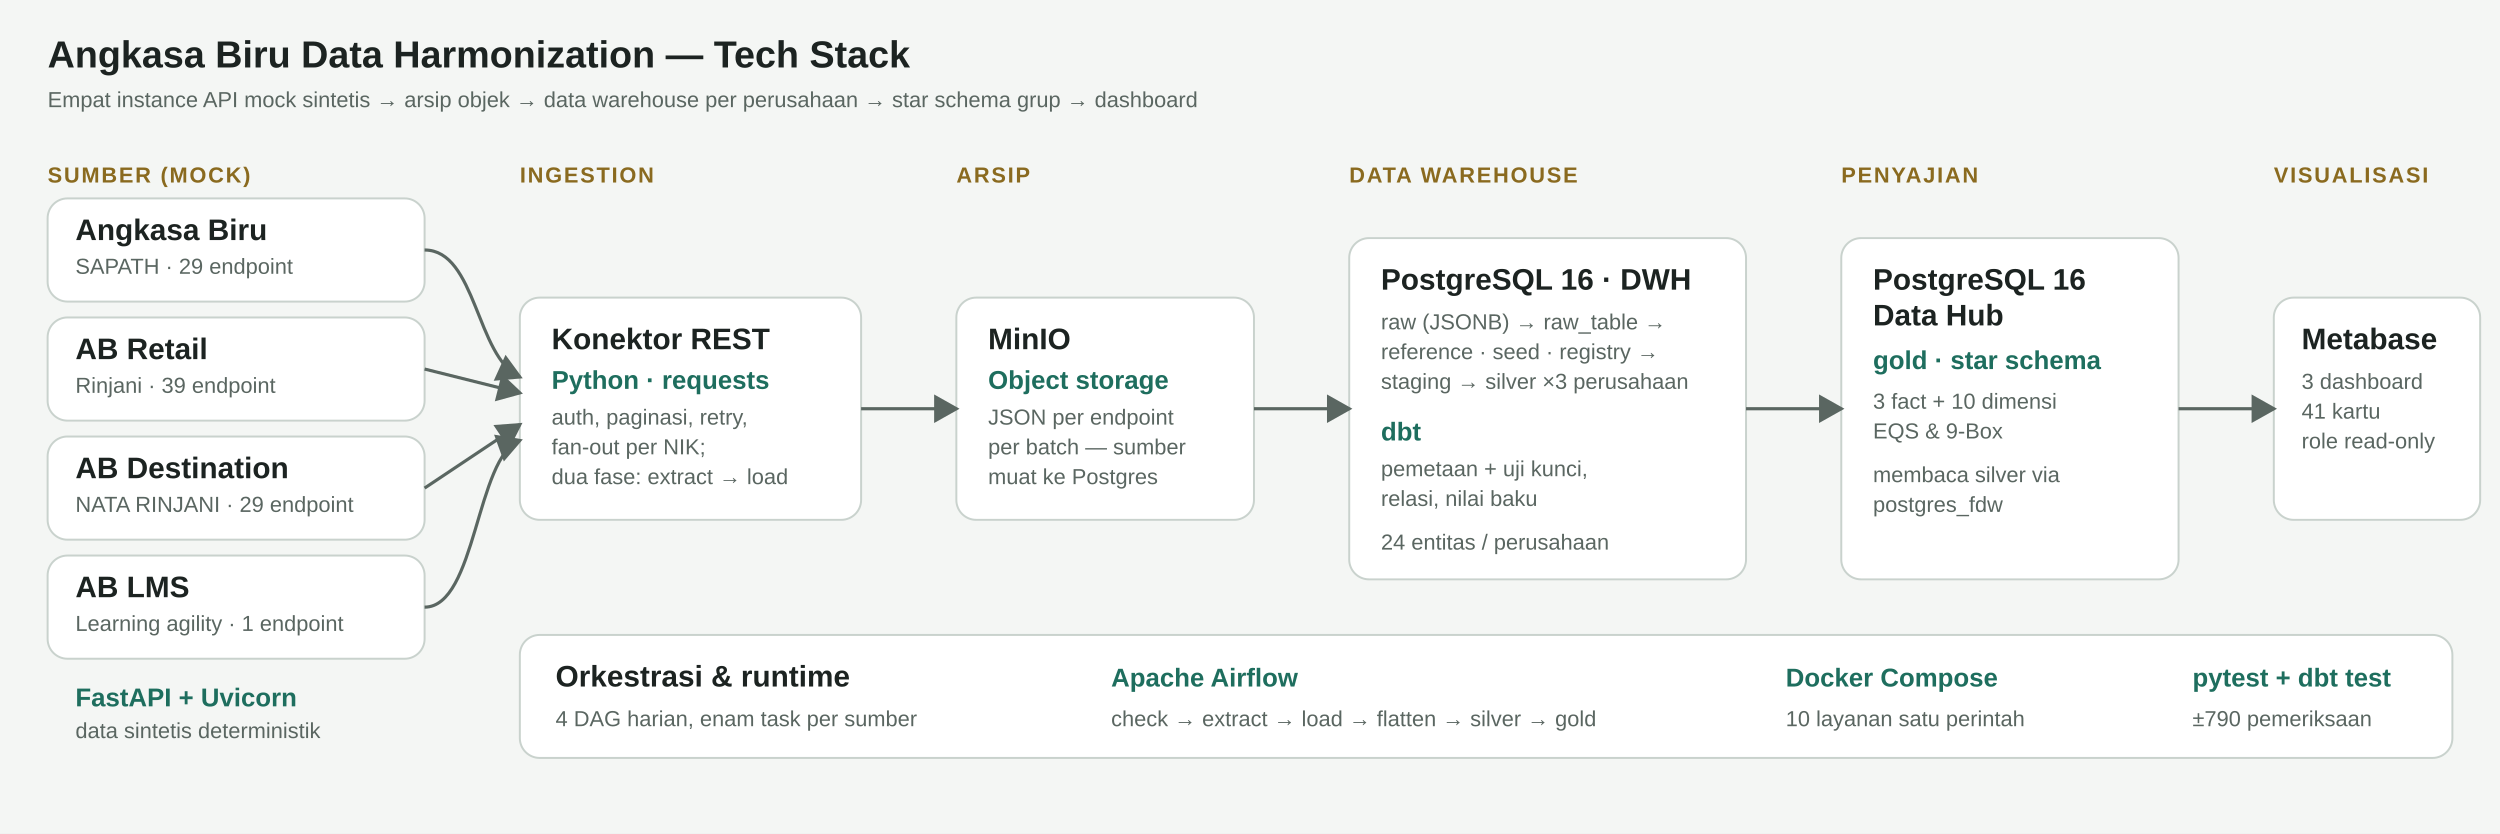
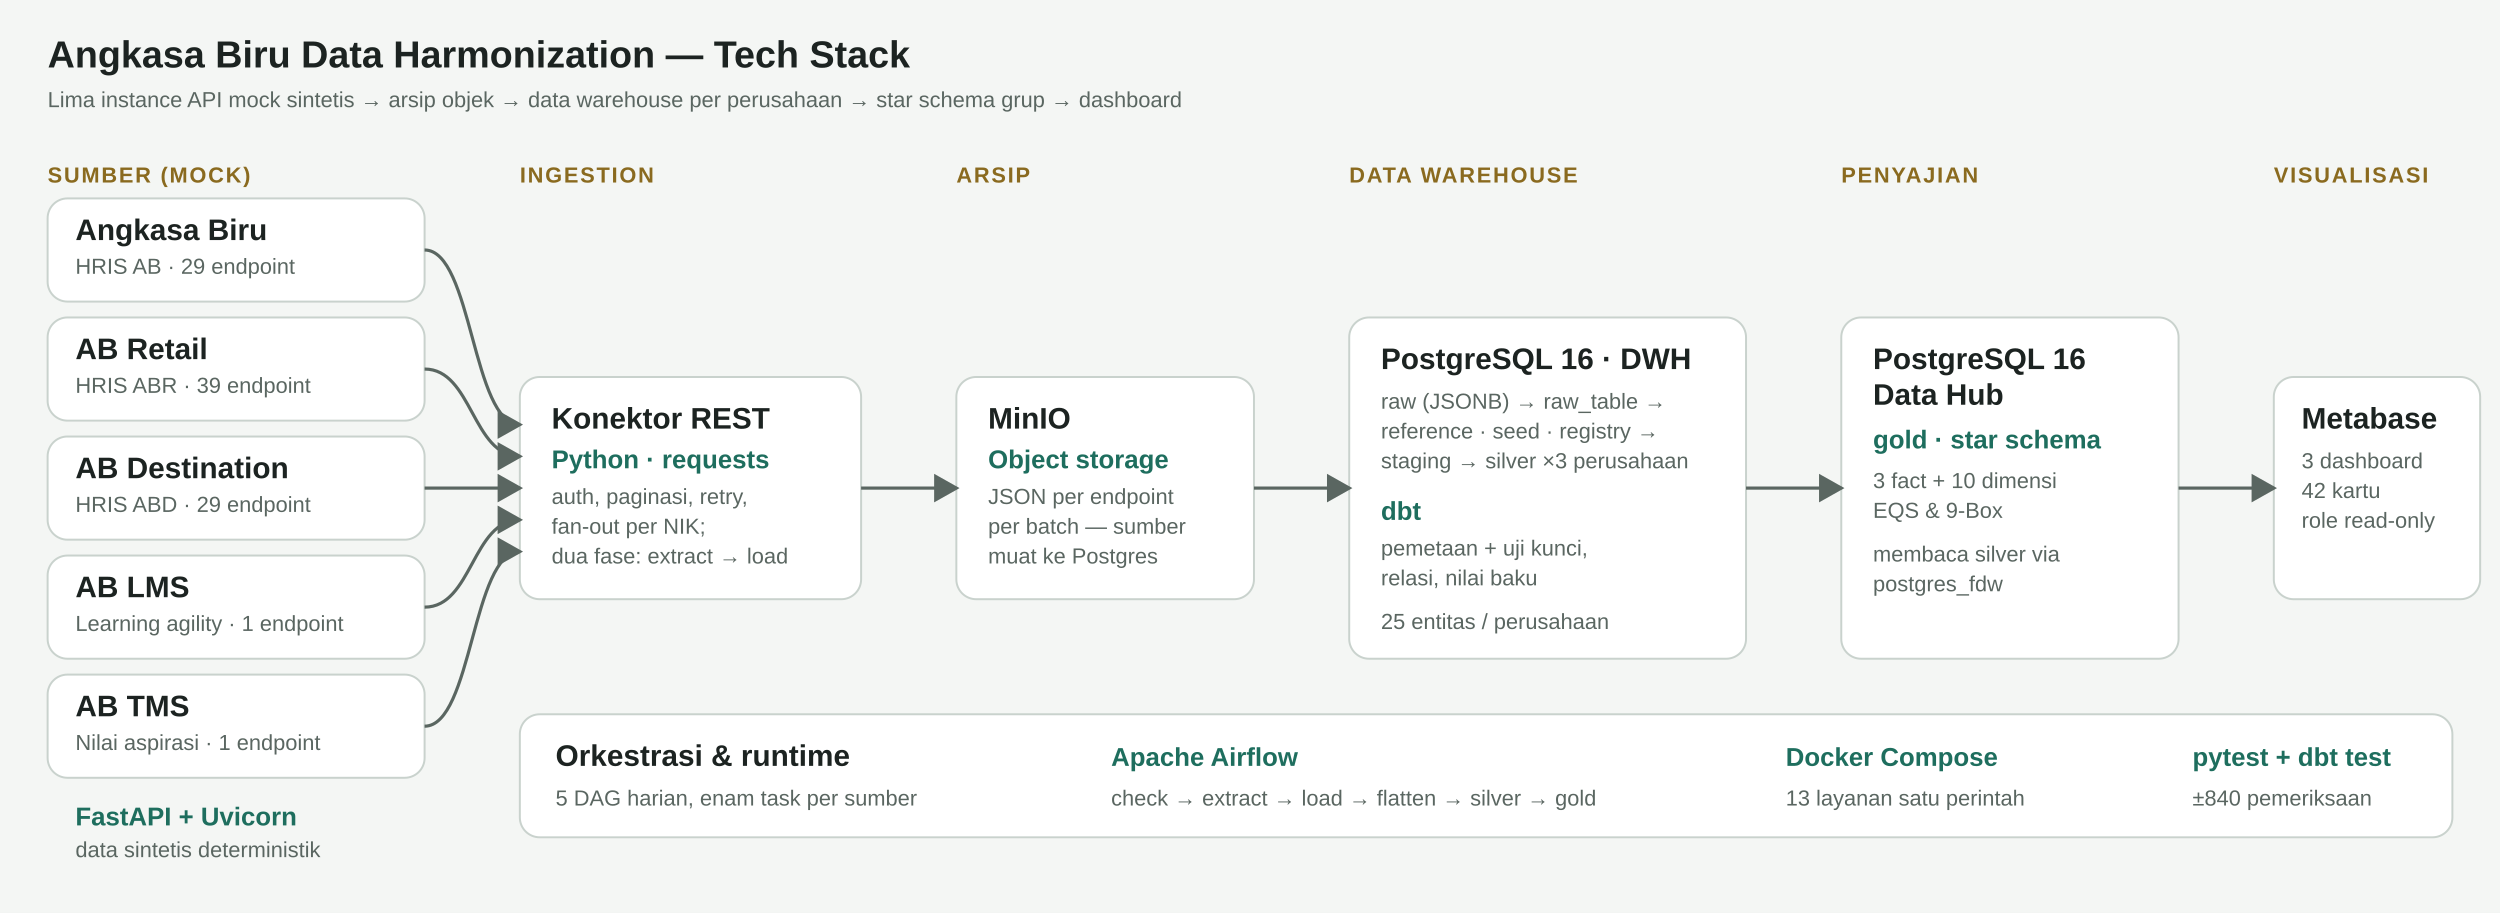
- <svg xmlns="http://www.w3.org/2000/svg" viewBox="0 0 1260 420" font-family="Segoe UI, Arial, sans-serif">
+ <svg xmlns="http://www.w3.org/2000/svg" viewBox="0 0 1260 460" font-family="Segoe UI, Arial, sans-serif">
  <defs>
    <marker id="p" markerWidth="9" markerHeight="9" refX="7" refY="4.5" orient="auto">
      <path d="M0,0 L8,4.5 L0,9 z" fill="#5A6661" />
    </marker>
    <style>
      .kotak { fill:#FFFFFF; stroke:#C9D2CD; rx:10; }
      .judul { font-size:15px; font-weight:700; fill:#1C2321; }
      .alat  { font-size:13px; font-weight:600; fill:#1E6E5E; }
      .ket   { font-size:11px; fill:#5A6661; }
      .tahap { font-size:11px; font-weight:700; letter-spacing:.08em; fill:#8A6A1F; }
      .alur  { stroke:#5A6661; stroke-width:1.6; fill:none; marker-end:url(#p); }
    </style>
  </defs>
-   <rect x="0" y="0" width="1260" height="420" fill="#F4F6F4" />
+   <rect x="0" y="0" width="1260" height="460" fill="#F4F6F4" />
  <text x="24" y="34" font-size="19" font-weight="700" fill="#1C2321">Angkasa Biru Data Harmonization — Tech Stack</text>
-   <text x="24" y="54" class="ket">Empat instance API mock sintetis → arsip objek → data warehouse per perusahaan → star schema grup → dashboard</text>
+   <text x="24" y="54" class="ket">Lima instance API mock sintetis → arsip objek → data warehouse per perusahaan → star schema grup → dashboard</text>
  <text x="24" y="92" class="tahap">SUMBER (MOCK)</text>
  <rect x="24" y="100" width="190" height="52" class="kotak" rx="10" />
  <text x="38" y="121" class="judul">Angkasa Biru</text>
-   <text x="38" y="138" class="ket">SAPATH · 29 endpoint</text>
+   <text x="38" y="138" class="ket">HRIS AB · 29 endpoint</text>
  <rect x="24" y="160" width="190" height="52" class="kotak" rx="10" />
  <text x="38" y="181" class="judul">AB Retail</text>
-   <text x="38" y="198" class="ket">Rinjani · 39 endpoint</text>
+   <text x="38" y="198" class="ket">HRIS ABR · 39 endpoint</text>
  <rect x="24" y="220" width="190" height="52" class="kotak" rx="10" />
  <text x="38" y="241" class="judul">AB Destination</text>
-   <text x="38" y="258" class="ket">NATA RINJANI · 29 endpoint</text>
+   <text x="38" y="258" class="ket">HRIS ABD · 29 endpoint</text>
  <rect x="24" y="280" width="190" height="52" class="kotak" rx="10" />
  <text x="38" y="301" class="judul">AB LMS</text>
  <text x="38" y="318" class="ket">Learning agility · 1 endpoint</text>
-   <text x="38" y="356" class="alat">FastAPI + Uvicorn</text>
-   <text x="38" y="372" class="ket">data sintetis deterministik</text>
+   <rect x="24" y="340" width="190" height="52" class="kotak" rx="10" />
+   <text x="38" y="361" class="judul">AB TMS</text>
+   <text x="38" y="378" class="ket">Nilai aspirasi · 1 endpoint</text>
+   <text x="38" y="416" class="alat">FastAPI + Uvicorn</text>
+   <text x="38" y="432" class="ket">data sintetis deterministik</text>
  <text x="262" y="92" class="tahap">INGESTION</text>
-   <rect x="262" y="150" width="172" height="112" class="kotak" rx="10" />
-   <text x="278" y="176" class="judul">Konektor REST</text>
-   <text x="278" y="196" class="alat">Python · requests</text>
-   <text x="278" y="214" class="ket">auth, paginasi, retry,</text>
-   <text x="278" y="229" class="ket">fan-out per NIK;</text>
-   <text x="278" y="244" class="ket">dua fase: extract → load</text>
+   <rect x="262" y="190" width="172" height="112" class="kotak" rx="10" />
+   <text x="278" y="216" class="judul">Konektor REST</text>
+   <text x="278" y="236" class="alat">Python · requests</text>
+   <text x="278" y="254" class="ket">auth, paginasi, retry,</text>
+   <text x="278" y="269" class="ket">fan-out per NIK;</text>
+   <text x="278" y="284" class="ket">dua fase: extract → load</text>
  <text x="482" y="92" class="tahap">ARSIP</text>
-   <rect x="482" y="150" width="150" height="112" class="kotak" rx="10" />
-   <text x="498" y="176" class="judul">MinIO</text>
-   <text x="498" y="196" class="alat">Object storage</text>
-   <text x="498" y="214" class="ket">JSON per endpoint</text>
-   <text x="498" y="229" class="ket">per batch — sumber</text>
-   <text x="498" y="244" class="ket">muat ke Postgres</text>
+   <rect x="482" y="190" width="150" height="112" class="kotak" rx="10" />
+   <text x="498" y="216" class="judul">MinIO</text>
+   <text x="498" y="236" class="alat">Object storage</text>
+   <text x="498" y="254" class="ket">JSON per endpoint</text>
+   <text x="498" y="269" class="ket">per batch — sumber</text>
+   <text x="498" y="284" class="ket">muat ke Postgres</text>
  <text x="680" y="92" class="tahap">DATA WAREHOUSE</text>
-   <rect x="680" y="120" width="200" height="172" class="kotak" rx="10" />
-   <text x="696" y="146" class="judul">PostgreSQL 16 · DWH</text>
-   <text x="696" y="166" class="ket">raw (JSONB) → raw_table →</text>
-   <text x="696" y="181" class="ket">reference · seed · registry →</text>
-   <text x="696" y="196" class="ket">staging → silver ×3 perusahaan</text>
-   <text x="696" y="222" class="alat">dbt</text>
-   <text x="696" y="240" class="ket">pemetaan + uji kunci,</text>
-   <text x="696" y="255" class="ket">relasi, nilai baku</text>
-   <text x="696" y="277" class="ket">24 entitas / perusahaan</text>
+   <rect x="680" y="160" width="200" height="172" class="kotak" rx="10" />
+   <text x="696" y="186" class="judul">PostgreSQL 16 · DWH</text>
+   <text x="696" y="206" class="ket">raw (JSONB) → raw_table →</text>
+   <text x="696" y="221" class="ket">reference · seed · registry →</text>
+   <text x="696" y="236" class="ket">staging → silver ×3 perusahaan</text>
+   <text x="696" y="262" class="alat">dbt</text>
+   <text x="696" y="280" class="ket">pemetaan + uji kunci,</text>
+   <text x="696" y="295" class="ket">relasi, nilai baku</text>
+   <text x="696" y="317" class="ket">25 entitas / perusahaan</text>
  <text x="928" y="92" class="tahap">PENYAJIAN</text>
-   <rect x="928" y="120" width="170" height="172" class="kotak" rx="10" />
-   <text x="944" y="146" class="judul">PostgreSQL 16</text>
-   <text x="944" y="164" class="judul">Data Hub</text>
-   <text x="944" y="186" class="alat">gold · star schema</text>
-   <text x="944" y="206" class="ket">3 fact + 10 dimensi</text>
-   <text x="944" y="221" class="ket">EQS &amp; 9-Box</text>
-   <text x="944" y="243" class="ket">membaca silver via</text>
-   <text x="944" y="258" class="ket">postgres_fdw</text>
+   <rect x="928" y="160" width="170" height="172" class="kotak" rx="10" />
+   <text x="944" y="186" class="judul">PostgreSQL 16</text>
+   <text x="944" y="204" class="judul">Data Hub</text>
+   <text x="944" y="226" class="alat">gold · star schema</text>
+   <text x="944" y="246" class="ket">3 fact + 10 dimensi</text>
+   <text x="944" y="261" class="ket">EQS &amp; 9-Box</text>
+   <text x="944" y="283" class="ket">membaca silver via</text>
+   <text x="944" y="298" class="ket">postgres_fdw</text>
  <text x="1146" y="92" class="tahap">VISUALISASI</text>
-   <rect x="1146" y="150" width="104" height="112" class="kotak" rx="10" />
-   <text x="1160" y="176" class="judul">Metabase</text>
-   <text x="1160" y="196" class="ket">3 dashboard</text>
-   <text x="1160" y="211" class="ket">41 kartu</text>
-   <text x="1160" y="226" class="ket">role read-only</text>
-   <path class="alur" d="M214,126 C240,126 240,180 262,190" />
-   <path class="alur" d="M214,186 L262,198" />
-   <path class="alur" d="M214,246 L262,214" />
-   <path class="alur" d="M214,306 C240,306 240,230 262,222" />
-   <path class="alur" d="M434,206 L482,206" />
-   <path class="alur" d="M632,206 L680,206" />
-   <path class="alur" d="M880,206 L928,206" />
-   <path class="alur" d="M1098,206 L1146,206" />
-   <rect x="262" y="320" width="974" height="62" class="kotak" rx="10" />
-   <text x="280" y="346" class="judul">Orkestrasi &amp; runtime</text>
-   <text x="280" y="366" class="ket">4 DAG harian, enam task per sumber</text>
-   <text x="560" y="346" class="alat">Apache Airflow</text>
-   <text x="560" y="366" class="ket">check → extract → load → flatten → silver → gold</text>
-   <text x="900" y="346" class="alat">Docker Compose</text>
-   <text x="900" y="366" class="ket">10 layanan satu perintah</text>
-   <text x="1105" y="346" class="alat">pytest + dbt test</text>
-   <text x="1105" y="366" class="ket">±790 pemeriksaan</text>
+   <rect x="1146" y="190" width="104" height="112" class="kotak" rx="10" />
+   <text x="1160" y="216" class="judul">Metabase</text>
+   <text x="1160" y="236" class="ket">3 dashboard</text>
+   <text x="1160" y="251" class="ket">42 kartu</text>
+   <text x="1160" y="266" class="ket">role read-only</text>
+   <path class="alur" d="M214,126 C238,126 238,214 262,214" />
+   <path class="alur" d="M214,186 C238,186 238,230 262,230" />
+   <path class="alur" d="M214,246 L262,246" />
+   <path class="alur" d="M214,306 C238,306 238,262 262,262" />
+   <path class="alur" d="M214,366 C238,366 238,278 262,278" />
+   <path class="alur" d="M434,246 L482,246" />
+   <path class="alur" d="M632,246 L680,246" />
+   <path class="alur" d="M880,246 L928,246" />
+   <path class="alur" d="M1098,246 L1146,246" />
+   <rect x="262" y="360" width="974" height="62" class="kotak" rx="10" />
+   <text x="280" y="386" class="judul">Orkestrasi &amp; runtime</text>
+   <text x="280" y="406" class="ket">5 DAG harian, enam task per sumber</text>
+   <text x="560" y="386" class="alat">Apache Airflow</text>
+   <text x="560" y="406" class="ket">check → extract → load → flatten → silver → gold</text>
+   <text x="900" y="386" class="alat">Docker Compose</text>
+   <text x="900" y="406" class="ket">13 layanan satu perintah</text>
+   <text x="1105" y="386" class="alat">pytest + dbt test</text>
+   <text x="1105" y="406" class="ket">±840 pemeriksaan</text>
</svg>
